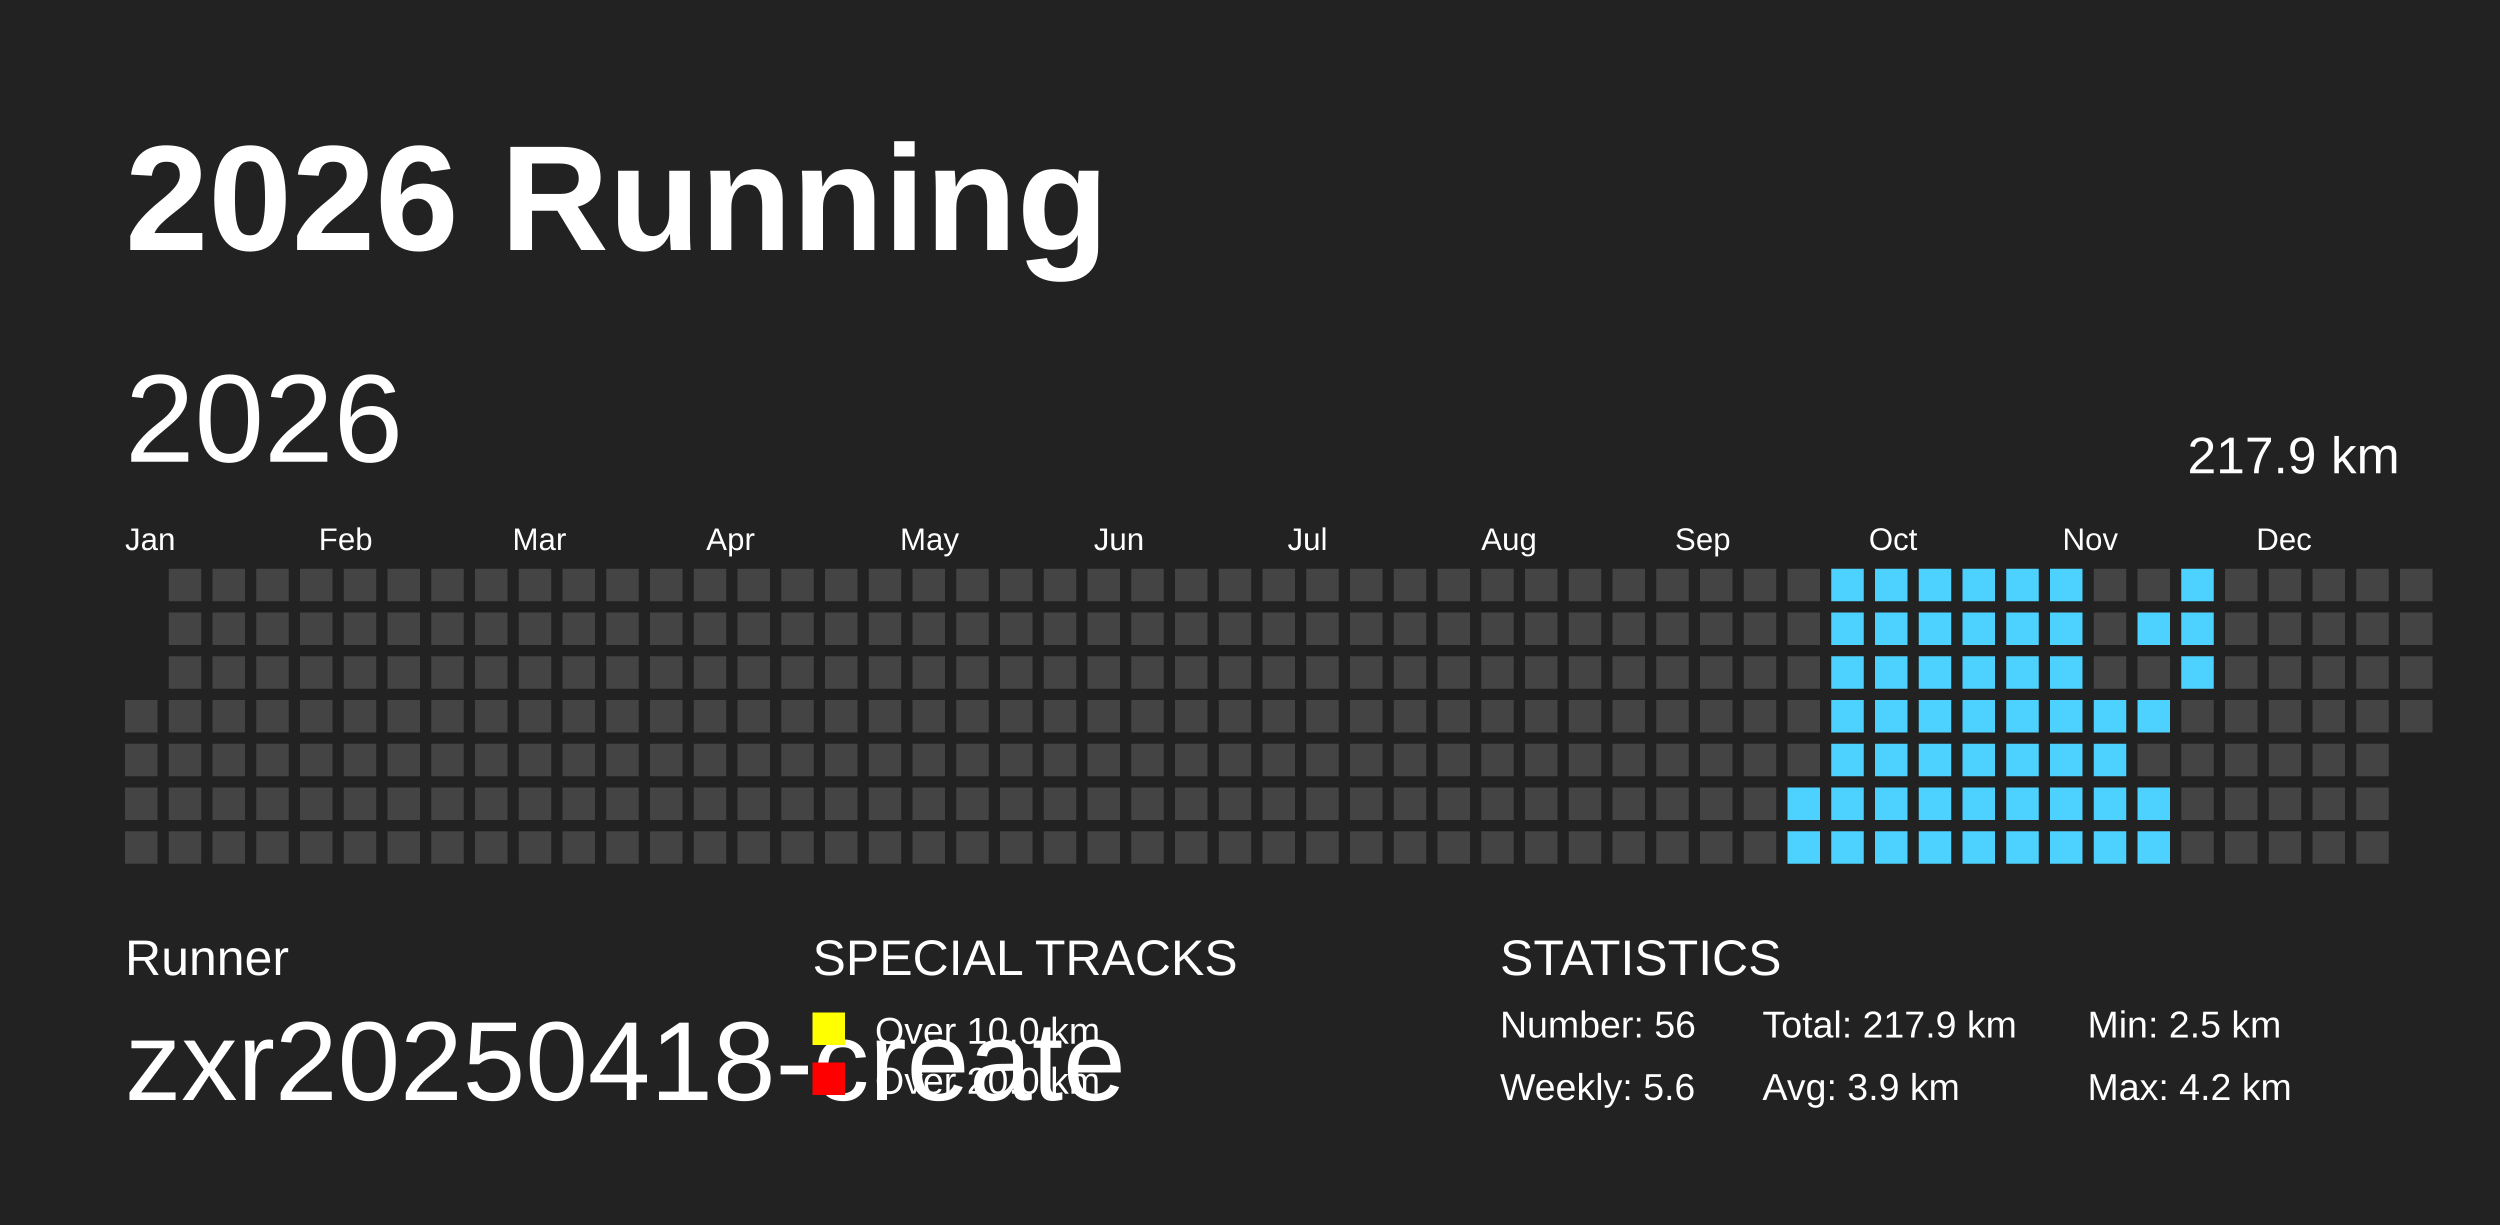
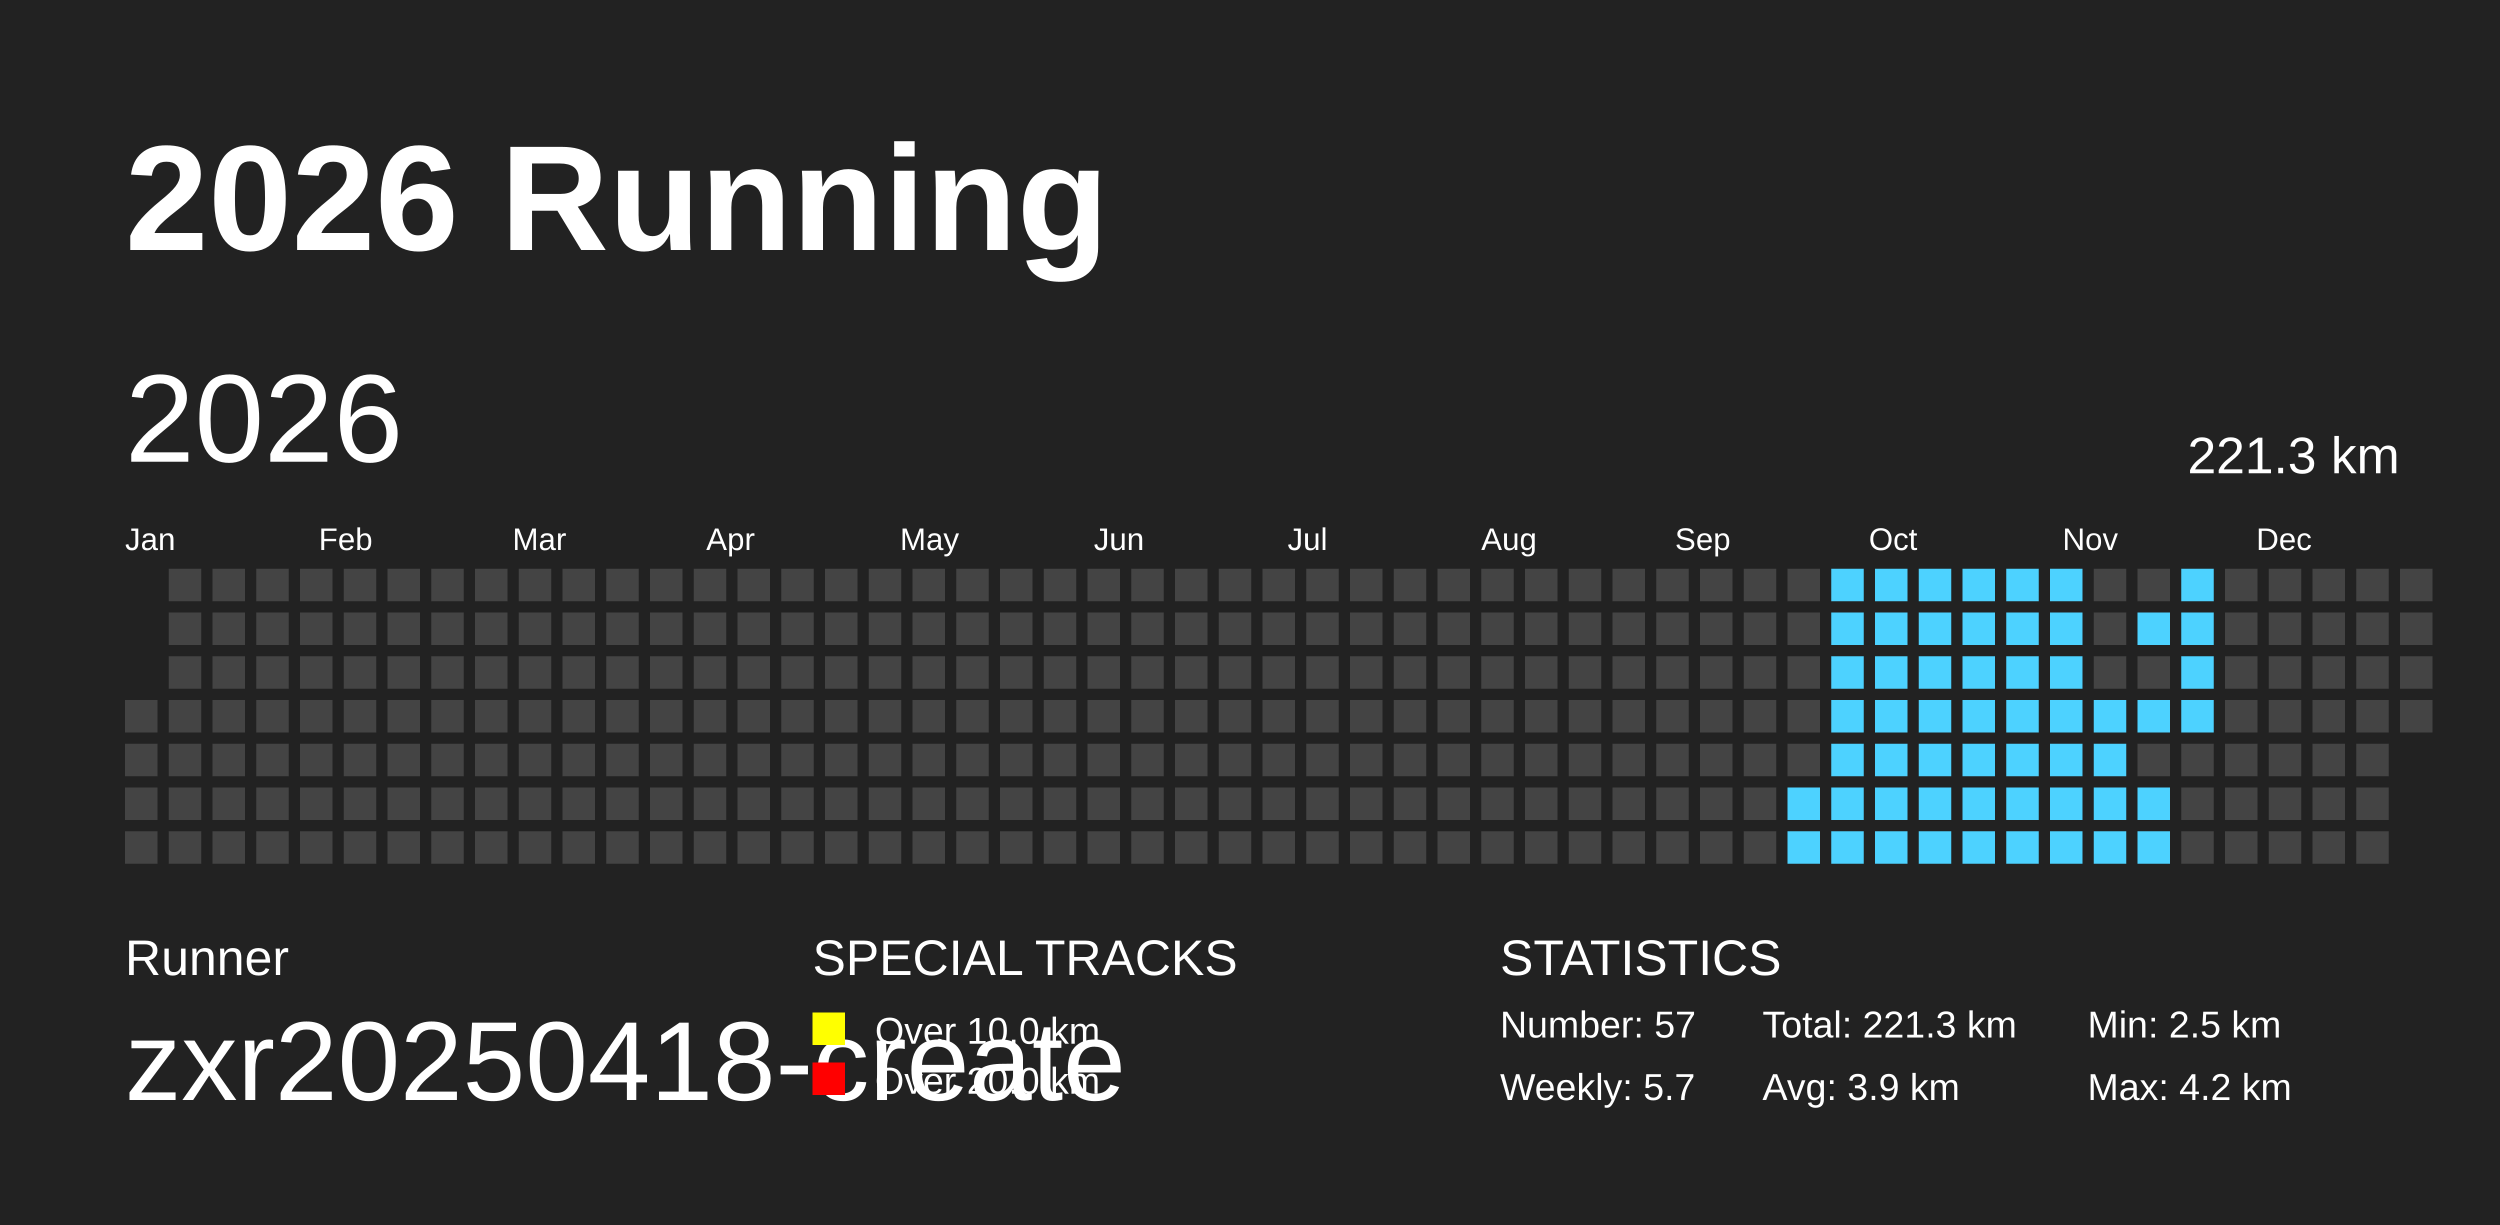
<svg xmlns="http://www.w3.org/2000/svg" baseProfile="full" height="98mm" version="1.1" viewBox="0,0,200,98" width="200mm">
  <defs>
    <pattern height="2" id="indoor-stripe" patternUnits="userSpaceOnUse" width="2">
      <line stroke="white" stroke-opacity="0.45" stroke-width="0.5" x1="0" x2="2" y1="2" y2="0" />
    </pattern>
  </defs>
  <rect fill="#222222" height="98" width="200" x="0" y="0" />
  <text fill="#FFFFFF" style="font-size:12px; font-family:Arial; font-weight:bold;" x="10" y="20">2026 Running</text>
  <text fill="#FFFFFF" style="font-size:4px; font-family:Arial" x="10" y="78">Runner</text>
  <text fill="#FFFFFF" style="font-size:9px; font-family:Arial" x="10" y="88">zxr20250418-create</text>
  <text fill="#FFFFFF" style="font-size:4px; font-family:Arial" x="65" y="78">SPECIAL TRACKS</text>
  <rect fill="yellow" height="2.6" width="2.6" x="65" y="81" />
  <text fill="#FFFFFF" style="font-size:3px; font-family:Arial" x="70" y="83.5">Over 10.0 km</text>
  <rect fill="red" height="2.6" width="2.6" x="65" y="85" />
  <text fill="#FFFFFF" style="font-size:3px; font-family:Arial" x="70" y="87.5">Over 20.0 km</text>
  <text fill="#FFFFFF" style="font-size:4px; font-family:Arial" x="120" y="78">STATISTICS</text>
-   <text fill="#FFFFFF" style="font-size:3px; font-family:Arial" x="120" y="83">Number: 56</text>
-   <text fill="#FFFFFF" style="font-size:3px; font-family:Arial" x="120" y="88">Weekly: 5.6</text>
-   <text fill="#FFFFFF" style="font-size:3px; font-family:Arial" x="141" y="83">Total: 217.9 km</text>
+   <text fill="#FFFFFF" style="font-size:3px; font-family:Arial" x="120" y="83">Number: 57</text>
+   <text fill="#FFFFFF" style="font-size:3px; font-family:Arial" x="120" y="88">Weekly: 5.7</text>
+   <text fill="#FFFFFF" style="font-size:3px; font-family:Arial" x="141" y="83">Total: 221.3 km</text>
  <text fill="#FFFFFF" style="font-size:3px; font-family:Arial" x="141" y="88">Avg: 3.9 km</text>
  <text fill="#FFFFFF" style="font-size:3px; font-family:Arial" x="167" y="83">Min: 2.5 km</text>
  <text fill="#FFFFFF" style="font-size:3px; font-family:Arial" x="167" y="88">Max: 4.2 km</text>
  <text dominant-baseline="hanging" fill="#FFFFFF" style="font-size:10.0px; font-family:Arial;" x="10" y="30">2026</text>
-   <text dominant-baseline="hanging" fill="#FFFFFF" style="font-size:4.125px; font-family:Arial;" x="175" y="35">217.9 km</text>
+   <text dominant-baseline="hanging" fill="#FFFFFF" style="font-size:4.125px; font-family:Arial;" x="175" y="35">221.3 km</text>
  <text fill="#FFFFFF" style="font-size:2.5px; font-family:Arial" x="10.0" y="44">Jan</text>
  <text fill="#FFFFFF" style="font-size:2.5px; font-family:Arial" x="25.5" y="44">Feb</text>
  <text fill="#FFFFFF" style="font-size:2.5px; font-family:Arial" x="41.0" y="44">Mar</text>
  <text fill="#FFFFFF" style="font-size:2.5px; font-family:Arial" x="56.5" y="44">Apr</text>
  <text fill="#FFFFFF" style="font-size:2.5px; font-family:Arial" x="72.0" y="44">May</text>
  <text fill="#FFFFFF" style="font-size:2.5px; font-family:Arial" x="87.5" y="44">Jun</text>
  <text fill="#FFFFFF" style="font-size:2.5px; font-family:Arial" x="103.0" y="44">Jul</text>
  <text fill="#FFFFFF" style="font-size:2.5px; font-family:Arial" x="118.5" y="44">Aug</text>
  <text fill="#FFFFFF" style="font-size:2.5px; font-family:Arial" x="134.0" y="44">Sep</text>
  <text fill="#FFFFFF" style="font-size:2.5px; font-family:Arial" x="149.5" y="44">Oct</text>
  <text fill="#FFFFFF" style="font-size:2.5px; font-family:Arial" x="165.0" y="44">Nov</text>
  <text fill="#FFFFFF" style="font-size:2.5px; font-family:Arial" x="180.5" y="44">Dec</text>
  <rect fill="#444444" height="2.6" width="2.6" x="10.0" y="56.0" />
  <rect fill="#444444" height="2.6" width="2.6" x="10.0" y="59.5" />
  <rect fill="#444444" height="2.6" width="2.6" x="10.0" y="63.0" />
  <rect fill="#444444" height="2.6" width="2.6" x="10.0" y="66.5" />
  <rect fill="#444444" height="2.6" width="2.6" x="13.5" y="45.5" />
  <rect fill="#444444" height="2.6" width="2.6" x="13.5" y="49.0" />
  <rect fill="#444444" height="2.6" width="2.6" x="13.5" y="52.5" />
  <rect fill="#444444" height="2.6" width="2.6" x="13.5" y="56.0" />
  <rect fill="#444444" height="2.6" width="2.6" x="13.5" y="59.5" />
  <rect fill="#444444" height="2.6" width="2.6" x="13.5" y="63.0" />
  <rect fill="#444444" height="2.6" width="2.6" x="13.5" y="66.5" />
  <rect fill="#444444" height="2.6" width="2.6" x="17.0" y="45.5" />
  <rect fill="#444444" height="2.6" width="2.6" x="17.0" y="49.0" />
  <rect fill="#444444" height="2.6" width="2.6" x="17.0" y="52.5" />
  <rect fill="#444444" height="2.6" width="2.6" x="17.0" y="56.0" />
  <rect fill="#444444" height="2.6" width="2.6" x="17.0" y="59.5" />
  <rect fill="#444444" height="2.6" width="2.6" x="17.0" y="63.0" />
  <rect fill="#444444" height="2.6" width="2.6" x="17.0" y="66.5" />
  <rect fill="#444444" height="2.6" width="2.6" x="20.5" y="45.5" />
  <rect fill="#444444" height="2.6" width="2.6" x="20.5" y="49.0" />
  <rect fill="#444444" height="2.6" width="2.6" x="20.5" y="52.5" />
  <rect fill="#444444" height="2.6" width="2.6" x="20.5" y="56.0" />
  <rect fill="#444444" height="2.6" width="2.6" x="20.5" y="59.5" />
  <rect fill="#444444" height="2.6" width="2.6" x="20.5" y="63.0" />
  <rect fill="#444444" height="2.6" width="2.6" x="20.5" y="66.5" />
  <rect fill="#444444" height="2.6" width="2.6" x="24.0" y="45.5" />
  <rect fill="#444444" height="2.6" width="2.6" x="24.0" y="49.0" />
  <rect fill="#444444" height="2.6" width="2.6" x="24.0" y="52.5" />
  <rect fill="#444444" height="2.6" width="2.6" x="24.0" y="56.0" />
  <rect fill="#444444" height="2.6" width="2.6" x="24.0" y="59.5" />
  <rect fill="#444444" height="2.6" width="2.6" x="24.0" y="63.0" />
  <rect fill="#444444" height="2.6" width="2.6" x="24.0" y="66.5" />
  <rect fill="#444444" height="2.6" width="2.6" x="27.5" y="45.5" />
  <rect fill="#444444" height="2.6" width="2.6" x="27.5" y="49.0" />
  <rect fill="#444444" height="2.6" width="2.6" x="27.5" y="52.5" />
  <rect fill="#444444" height="2.6" width="2.6" x="27.5" y="56.0" />
  <rect fill="#444444" height="2.6" width="2.6" x="27.5" y="59.5" />
  <rect fill="#444444" height="2.6" width="2.6" x="27.5" y="63.0" />
  <rect fill="#444444" height="2.6" width="2.6" x="27.5" y="66.5" />
  <rect fill="#444444" height="2.6" width="2.6" x="31.0" y="45.5" />
  <rect fill="#444444" height="2.6" width="2.6" x="31.0" y="49.0" />
  <rect fill="#444444" height="2.6" width="2.6" x="31.0" y="52.5" />
  <rect fill="#444444" height="2.6" width="2.6" x="31.0" y="56.0" />
  <rect fill="#444444" height="2.6" width="2.6" x="31.0" y="59.5" />
  <rect fill="#444444" height="2.6" width="2.6" x="31.0" y="63.0" />
  <rect fill="#444444" height="2.6" width="2.6" x="31.0" y="66.5" />
  <rect fill="#444444" height="2.6" width="2.6" x="34.5" y="45.5" />
  <rect fill="#444444" height="2.6" width="2.6" x="34.5" y="49.0" />
  <rect fill="#444444" height="2.6" width="2.6" x="34.5" y="52.5" />
  <rect fill="#444444" height="2.6" width="2.6" x="34.5" y="56.0" />
  <rect fill="#444444" height="2.6" width="2.6" x="34.5" y="59.5" />
  <rect fill="#444444" height="2.6" width="2.6" x="34.5" y="63.0" />
  <rect fill="#444444" height="2.6" width="2.6" x="34.5" y="66.5" />
  <rect fill="#444444" height="2.6" width="2.6" x="38.0" y="45.5" />
  <rect fill="#444444" height="2.6" width="2.6" x="38.0" y="49.0" />
  <rect fill="#444444" height="2.6" width="2.6" x="38.0" y="52.5" />
  <rect fill="#444444" height="2.6" width="2.6" x="38.0" y="56.0" />
  <rect fill="#444444" height="2.6" width="2.6" x="38.0" y="59.5" />
  <rect fill="#444444" height="2.6" width="2.6" x="38.0" y="63.0" />
  <rect fill="#444444" height="2.6" width="2.6" x="38.0" y="66.5" />
  <rect fill="#444444" height="2.6" width="2.6" x="41.5" y="45.5" />
  <rect fill="#444444" height="2.6" width="2.6" x="41.5" y="49.0" />
  <rect fill="#444444" height="2.6" width="2.6" x="41.5" y="52.5" />
  <rect fill="#444444" height="2.6" width="2.6" x="41.5" y="56.0" />
  <rect fill="#444444" height="2.6" width="2.6" x="41.5" y="59.5" />
  <rect fill="#444444" height="2.6" width="2.6" x="41.5" y="63.0" />
  <rect fill="#444444" height="2.6" width="2.6" x="41.5" y="66.5" />
  <rect fill="#444444" height="2.6" width="2.6" x="45.0" y="45.5" />
  <rect fill="#444444" height="2.6" width="2.6" x="45.0" y="49.0" />
  <rect fill="#444444" height="2.6" width="2.6" x="45.0" y="52.5" />
  <rect fill="#444444" height="2.6" width="2.6" x="45.0" y="56.0" />
  <rect fill="#444444" height="2.6" width="2.6" x="45.0" y="59.5" />
  <rect fill="#444444" height="2.6" width="2.6" x="45.0" y="63.0" />
  <rect fill="#444444" height="2.6" width="2.6" x="45.0" y="66.5" />
  <rect fill="#444444" height="2.6" width="2.6" x="48.5" y="45.5" />
  <rect fill="#444444" height="2.6" width="2.6" x="48.5" y="49.0" />
  <rect fill="#444444" height="2.6" width="2.6" x="48.5" y="52.5" />
  <rect fill="#444444" height="2.6" width="2.6" x="48.5" y="56.0" />
  <rect fill="#444444" height="2.6" width="2.6" x="48.5" y="59.5" />
  <rect fill="#444444" height="2.6" width="2.6" x="48.5" y="63.0" />
  <rect fill="#444444" height="2.6" width="2.6" x="48.5" y="66.5" />
  <rect fill="#444444" height="2.6" width="2.6" x="52.0" y="45.5" />
  <rect fill="#444444" height="2.6" width="2.6" x="52.0" y="49.0" />
  <rect fill="#444444" height="2.6" width="2.6" x="52.0" y="52.5" />
  <rect fill="#444444" height="2.6" width="2.6" x="52.0" y="56.0" />
  <rect fill="#444444" height="2.6" width="2.6" x="52.0" y="59.5" />
  <rect fill="#444444" height="2.6" width="2.6" x="52.0" y="63.0" />
  <rect fill="#444444" height="2.6" width="2.6" x="52.0" y="66.5" />
  <rect fill="#444444" height="2.6" width="2.6" x="55.5" y="45.5" />
  <rect fill="#444444" height="2.6" width="2.6" x="55.5" y="49.0" />
  <rect fill="#444444" height="2.6" width="2.6" x="55.5" y="52.5" />
  <rect fill="#444444" height="2.6" width="2.6" x="55.5" y="56.0" />
  <rect fill="#444444" height="2.6" width="2.6" x="55.5" y="59.5" />
  <rect fill="#444444" height="2.6" width="2.6" x="55.5" y="63.0" />
  <rect fill="#444444" height="2.6" width="2.6" x="55.5" y="66.5" />
  <rect fill="#444444" height="2.6" width="2.6" x="59.0" y="45.5" />
  <rect fill="#444444" height="2.6" width="2.6" x="59.0" y="49.0" />
  <rect fill="#444444" height="2.6" width="2.6" x="59.0" y="52.5" />
  <rect fill="#444444" height="2.6" width="2.6" x="59.0" y="56.0" />
  <rect fill="#444444" height="2.6" width="2.6" x="59.0" y="59.5" />
  <rect fill="#444444" height="2.6" width="2.6" x="59.0" y="63.0" />
  <rect fill="#444444" height="2.6" width="2.6" x="59.0" y="66.5" />
  <rect fill="#444444" height="2.6" width="2.6" x="62.5" y="45.5" />
  <rect fill="#444444" height="2.6" width="2.6" x="62.5" y="49.0" />
  <rect fill="#444444" height="2.6" width="2.6" x="62.5" y="52.5" />
  <rect fill="#444444" height="2.6" width="2.6" x="62.5" y="56.0" />
  <rect fill="#444444" height="2.6" width="2.6" x="62.5" y="59.5" />
  <rect fill="#444444" height="2.6" width="2.6" x="62.5" y="63.0" />
  <rect fill="#444444" height="2.6" width="2.6" x="62.5" y="66.5" />
  <rect fill="#444444" height="2.6" width="2.6" x="66.0" y="45.5" />
  <rect fill="#444444" height="2.6" width="2.6" x="66.0" y="49.0" />
  <rect fill="#444444" height="2.6" width="2.6" x="66.0" y="52.5" />
  <rect fill="#444444" height="2.6" width="2.6" x="66.0" y="56.0" />
  <rect fill="#444444" height="2.6" width="2.6" x="66.0" y="59.5" />
  <rect fill="#444444" height="2.6" width="2.6" x="66.0" y="63.0" />
  <rect fill="#444444" height="2.6" width="2.6" x="66.0" y="66.5" />
  <rect fill="#444444" height="2.6" width="2.6" x="69.5" y="45.5" />
  <rect fill="#444444" height="2.6" width="2.6" x="69.5" y="49.0" />
  <rect fill="#444444" height="2.6" width="2.6" x="69.5" y="52.5" />
  <rect fill="#444444" height="2.6" width="2.6" x="69.5" y="56.0" />
  <rect fill="#444444" height="2.6" width="2.6" x="69.5" y="59.5" />
  <rect fill="#444444" height="2.6" width="2.6" x="69.5" y="63.0" />
  <rect fill="#444444" height="2.6" width="2.6" x="69.5" y="66.5" />
  <rect fill="#444444" height="2.6" width="2.6" x="73.0" y="45.5" />
  <rect fill="#444444" height="2.6" width="2.6" x="73.0" y="49.0" />
  <rect fill="#444444" height="2.6" width="2.6" x="73.0" y="52.5" />
  <rect fill="#444444" height="2.6" width="2.6" x="73.0" y="56.0" />
  <rect fill="#444444" height="2.6" width="2.6" x="73.0" y="59.5" />
  <rect fill="#444444" height="2.6" width="2.6" x="73.0" y="63.0" />
  <rect fill="#444444" height="2.6" width="2.6" x="73.0" y="66.5" />
  <rect fill="#444444" height="2.6" width="2.6" x="76.5" y="45.5" />
  <rect fill="#444444" height="2.6" width="2.6" x="76.5" y="49.0" />
  <rect fill="#444444" height="2.6" width="2.6" x="76.5" y="52.5" />
  <rect fill="#444444" height="2.6" width="2.6" x="76.5" y="56.0" />
  <rect fill="#444444" height="2.6" width="2.6" x="76.5" y="59.5" />
  <rect fill="#444444" height="2.6" width="2.6" x="76.5" y="63.0" />
  <rect fill="#444444" height="2.6" width="2.6" x="76.5" y="66.5" />
  <rect fill="#444444" height="2.6" width="2.6" x="80.0" y="45.5" />
  <rect fill="#444444" height="2.6" width="2.6" x="80.0" y="49.0" />
  <rect fill="#444444" height="2.6" width="2.6" x="80.0" y="52.5" />
  <rect fill="#444444" height="2.6" width="2.6" x="80.0" y="56.0" />
  <rect fill="#444444" height="2.6" width="2.6" x="80.0" y="59.5" />
  <rect fill="#444444" height="2.6" width="2.6" x="80.0" y="63.0" />
  <rect fill="#444444" height="2.6" width="2.6" x="80.0" y="66.5" />
  <rect fill="#444444" height="2.6" width="2.6" x="83.5" y="45.5" />
  <rect fill="#444444" height="2.6" width="2.6" x="83.5" y="49.0" />
  <rect fill="#444444" height="2.6" width="2.6" x="83.5" y="52.5" />
  <rect fill="#444444" height="2.6" width="2.6" x="83.5" y="56.0" />
  <rect fill="#444444" height="2.6" width="2.6" x="83.5" y="59.5" />
  <rect fill="#444444" height="2.6" width="2.6" x="83.5" y="63.0" />
  <rect fill="#444444" height="2.6" width="2.6" x="83.5" y="66.5" />
  <rect fill="#444444" height="2.6" width="2.6" x="87.0" y="45.5" />
  <rect fill="#444444" height="2.6" width="2.6" x="87.0" y="49.0" />
  <rect fill="#444444" height="2.6" width="2.6" x="87.0" y="52.5" />
  <rect fill="#444444" height="2.6" width="2.6" x="87.0" y="56.0" />
  <rect fill="#444444" height="2.6" width="2.6" x="87.0" y="59.5" />
  <rect fill="#444444" height="2.6" width="2.6" x="87.0" y="63.0" />
  <rect fill="#444444" height="2.6" width="2.6" x="87.0" y="66.5" />
  <rect fill="#444444" height="2.6" width="2.6" x="90.5" y="45.5" />
  <rect fill="#444444" height="2.6" width="2.6" x="90.5" y="49.0" />
  <rect fill="#444444" height="2.6" width="2.6" x="90.5" y="52.5" />
  <rect fill="#444444" height="2.6" width="2.6" x="90.5" y="56.0" />
  <rect fill="#444444" height="2.6" width="2.6" x="90.5" y="59.5" />
  <rect fill="#444444" height="2.6" width="2.6" x="90.5" y="63.0" />
  <rect fill="#444444" height="2.6" width="2.6" x="90.5" y="66.5" />
  <rect fill="#444444" height="2.6" width="2.6" x="94.0" y="45.5" />
  <rect fill="#444444" height="2.6" width="2.6" x="94.0" y="49.0" />
  <rect fill="#444444" height="2.6" width="2.6" x="94.0" y="52.5" />
  <rect fill="#444444" height="2.6" width="2.6" x="94.0" y="56.0" />
  <rect fill="#444444" height="2.6" width="2.6" x="94.0" y="59.5" />
  <rect fill="#444444" height="2.6" width="2.6" x="94.0" y="63.0" />
  <rect fill="#444444" height="2.6" width="2.6" x="94.0" y="66.5" />
  <rect fill="#444444" height="2.6" width="2.6" x="97.5" y="45.5" />
  <rect fill="#444444" height="2.6" width="2.6" x="97.5" y="49.0" />
  <rect fill="#444444" height="2.6" width="2.6" x="97.5" y="52.5" />
  <rect fill="#444444" height="2.6" width="2.6" x="97.5" y="56.0" />
  <rect fill="#444444" height="2.6" width="2.6" x="97.5" y="59.5" />
  <rect fill="#444444" height="2.6" width="2.6" x="97.5" y="63.0" />
  <rect fill="#444444" height="2.6" width="2.6" x="97.5" y="66.5" />
  <rect fill="#444444" height="2.6" width="2.6" x="101.0" y="45.5" />
  <rect fill="#444444" height="2.6" width="2.6" x="101.0" y="49.0" />
  <rect fill="#444444" height="2.6" width="2.6" x="101.0" y="52.5" />
  <rect fill="#444444" height="2.6" width="2.6" x="101.0" y="56.0" />
  <rect fill="#444444" height="2.6" width="2.6" x="101.0" y="59.5" />
  <rect fill="#444444" height="2.6" width="2.6" x="101.0" y="63.0" />
  <rect fill="#444444" height="2.6" width="2.6" x="101.0" y="66.5" />
  <rect fill="#444444" height="2.6" width="2.6" x="104.5" y="45.5" />
  <rect fill="#444444" height="2.6" width="2.6" x="104.5" y="49.0" />
  <rect fill="#444444" height="2.6" width="2.6" x="104.5" y="52.5" />
  <rect fill="#444444" height="2.6" width="2.6" x="104.5" y="56.0" />
  <rect fill="#444444" height="2.6" width="2.6" x="104.5" y="59.5" />
  <rect fill="#444444" height="2.6" width="2.6" x="104.5" y="63.0" />
  <rect fill="#444444" height="2.6" width="2.6" x="104.5" y="66.5" />
  <rect fill="#444444" height="2.6" width="2.6" x="108.0" y="45.5" />
  <rect fill="#444444" height="2.6" width="2.6" x="108.0" y="49.0" />
  <rect fill="#444444" height="2.6" width="2.6" x="108.0" y="52.5" />
  <rect fill="#444444" height="2.6" width="2.6" x="108.0" y="56.0" />
  <rect fill="#444444" height="2.6" width="2.6" x="108.0" y="59.5" />
  <rect fill="#444444" height="2.6" width="2.6" x="108.0" y="63.0" />
  <rect fill="#444444" height="2.6" width="2.6" x="108.0" y="66.5" />
  <rect fill="#444444" height="2.6" width="2.6" x="111.5" y="45.5" />
  <rect fill="#444444" height="2.6" width="2.6" x="111.5" y="49.0" />
  <rect fill="#444444" height="2.6" width="2.6" x="111.5" y="52.5" />
  <rect fill="#444444" height="2.6" width="2.6" x="111.5" y="56.0" />
  <rect fill="#444444" height="2.6" width="2.6" x="111.5" y="59.5" />
  <rect fill="#444444" height="2.6" width="2.6" x="111.5" y="63.0" />
  <rect fill="#444444" height="2.6" width="2.6" x="111.5" y="66.5" />
  <rect fill="#444444" height="2.6" width="2.6" x="115.0" y="45.5" />
  <rect fill="#444444" height="2.6" width="2.6" x="115.0" y="49.0" />
  <rect fill="#444444" height="2.6" width="2.6" x="115.0" y="52.5" />
  <rect fill="#444444" height="2.6" width="2.6" x="115.0" y="56.0" />
  <rect fill="#444444" height="2.6" width="2.6" x="115.0" y="59.5" />
  <rect fill="#444444" height="2.6" width="2.6" x="115.0" y="63.0" />
  <rect fill="#444444" height="2.6" width="2.6" x="115.0" y="66.5" />
  <rect fill="#444444" height="2.6" width="2.6" x="118.5" y="45.5" />
  <rect fill="#444444" height="2.6" width="2.6" x="118.5" y="49.0" />
  <rect fill="#444444" height="2.6" width="2.6" x="118.5" y="52.5" />
  <rect fill="#444444" height="2.6" width="2.6" x="118.5" y="56.0" />
  <rect fill="#444444" height="2.6" width="2.6" x="118.5" y="59.5" />
  <rect fill="#444444" height="2.6" width="2.6" x="118.5" y="63.0" />
  <rect fill="#444444" height="2.6" width="2.6" x="118.5" y="66.5" />
  <rect fill="#444444" height="2.6" width="2.6" x="122.0" y="45.5" />
  <rect fill="#444444" height="2.6" width="2.6" x="122.0" y="49.0" />
  <rect fill="#444444" height="2.6" width="2.6" x="122.0" y="52.5" />
  <rect fill="#444444" height="2.6" width="2.6" x="122.0" y="56.0" />
  <rect fill="#444444" height="2.6" width="2.6" x="122.0" y="59.5" />
  <rect fill="#444444" height="2.6" width="2.6" x="122.0" y="63.0" />
  <rect fill="#444444" height="2.6" width="2.6" x="122.0" y="66.5" />
  <rect fill="#444444" height="2.6" width="2.6" x="125.5" y="45.5" />
  <rect fill="#444444" height="2.6" width="2.6" x="125.5" y="49.0" />
  <rect fill="#444444" height="2.6" width="2.6" x="125.5" y="52.5" />
  <rect fill="#444444" height="2.6" width="2.6" x="125.5" y="56.0" />
  <rect fill="#444444" height="2.6" width="2.6" x="125.5" y="59.5" />
  <rect fill="#444444" height="2.6" width="2.6" x="125.5" y="63.0" />
  <rect fill="#444444" height="2.6" width="2.6" x="125.5" y="66.5" />
  <rect fill="#444444" height="2.6" width="2.6" x="129.0" y="45.5" />
  <rect fill="#444444" height="2.6" width="2.6" x="129.0" y="49.0" />
  <rect fill="#444444" height="2.6" width="2.6" x="129.0" y="52.5" />
  <rect fill="#444444" height="2.6" width="2.6" x="129.0" y="56.0" />
  <rect fill="#444444" height="2.6" width="2.6" x="129.0" y="59.5" />
  <rect fill="#444444" height="2.6" width="2.6" x="129.0" y="63.0" />
  <rect fill="#444444" height="2.6" width="2.6" x="129.0" y="66.5" />
  <rect fill="#444444" height="2.6" width="2.6" x="132.5" y="45.5" />
  <rect fill="#444444" height="2.6" width="2.6" x="132.5" y="49.0" />
  <rect fill="#444444" height="2.6" width="2.6" x="132.5" y="52.5" />
  <rect fill="#444444" height="2.6" width="2.6" x="132.5" y="56.0" />
  <rect fill="#444444" height="2.6" width="2.6" x="132.5" y="59.5" />
  <rect fill="#444444" height="2.6" width="2.6" x="132.5" y="63.0" />
  <rect fill="#444444" height="2.6" width="2.6" x="132.5" y="66.5" />
  <rect fill="#444444" height="2.6" width="2.6" x="136.0" y="45.5" />
  <rect fill="#444444" height="2.6" width="2.6" x="136.0" y="49.0" />
  <rect fill="#444444" height="2.6" width="2.6" x="136.0" y="52.5" />
  <rect fill="#444444" height="2.6" width="2.6" x="136.0" y="56.0" />
  <rect fill="#444444" height="2.6" width="2.6" x="136.0" y="59.5" />
  <rect fill="#444444" height="2.6" width="2.6" x="136.0" y="63.0" />
  <rect fill="#444444" height="2.6" width="2.6" x="136.0" y="66.5" />
  <rect fill="#444444" height="2.6" width="2.6" x="139.5" y="45.5" />
  <rect fill="#444444" height="2.6" width="2.6" x="139.5" y="49.0" />
  <rect fill="#444444" height="2.6" width="2.6" x="139.5" y="52.5" />
  <rect fill="#444444" height="2.6" width="2.6" x="139.5" y="56.0" />
  <rect fill="#444444" height="2.6" width="2.6" x="139.5" y="59.5" />
  <rect fill="#444444" height="2.6" width="2.6" x="139.5" y="63.0" />
  <rect fill="#444444" height="2.6" width="2.6" x="139.5" y="66.5" />
  <rect fill="#444444" height="2.6" width="2.6" x="143.0" y="45.5" />
  <rect fill="#444444" height="2.6" width="2.6" x="143.0" y="49.0" />
  <rect fill="#444444" height="2.6" width="2.6" x="143.0" y="52.5" />
  <rect fill="#444444" height="2.6" width="2.6" x="143.0" y="56.0" />
  <rect fill="#444444" height="2.6" width="2.6" x="143.0" y="59.5" />
  <rect fill="#4DD2FF" height="2.6" width="2.6" x="143.0" y="63.0" />
  <rect fill="#4DD2FF" height="2.6" width="2.6" x="143.0" y="66.5" />
  <rect fill="#4DD2FF" height="2.6" width="2.6" x="146.5" y="45.5" />
  <rect fill="#4DD2FF" height="2.6" width="2.6" x="146.5" y="49.0" />
  <rect fill="#4DD2FF" height="2.6" width="2.6" x="146.5" y="52.5" />
  <rect fill="#4DD2FF" height="2.6" width="2.6" x="146.5" y="56.0" />
  <rect fill="#4DD2FF" height="2.6" width="2.6" x="146.5" y="59.5" />
  <rect fill="#4DD2FF" height="2.6" width="2.6" x="146.5" y="63.0" />
  <rect fill="#4DD2FF" height="2.6" width="2.6" x="146.5" y="66.5" />
  <rect fill="#4DD2FF" height="2.6" width="2.6" x="150.0" y="45.5" />
  <rect fill="#4DD2FF" height="2.6" width="2.6" x="150.0" y="49.0" />
  <rect fill="#4DD2FF" height="2.6" width="2.6" x="150.0" y="52.5" />
  <rect fill="#4DD2FF" height="2.6" width="2.6" x="150.0" y="56.0" />
  <rect fill="#4DD2FF" height="2.6" width="2.6" x="150.0" y="59.5" />
  <rect fill="#4DD2FF" height="2.6" width="2.6" x="150.0" y="63.0" />
  <rect fill="#4DD2FF" height="2.6" width="2.6" x="150.0" y="66.5" />
  <rect fill="#4DD2FF" height="2.6" width="2.6" x="153.5" y="45.5" />
  <rect fill="#4DD2FF" height="2.6" width="2.6" x="153.5" y="49.0" />
  <rect fill="#4DD2FF" height="2.6" width="2.6" x="153.5" y="52.5" />
  <rect fill="#4DD2FF" height="2.6" width="2.6" x="153.5" y="56.0" />
  <rect fill="#4DD2FF" height="2.6" width="2.6" x="153.5" y="59.5" />
  <rect fill="#4DD2FF" height="2.6" width="2.6" x="153.5" y="63.0" />
  <rect fill="#4DD2FF" height="2.6" width="2.6" x="153.5" y="66.5" />
  <rect fill="#4DD2FF" height="2.6" width="2.6" x="157.0" y="45.5" />
  <rect fill="#4DD2FF" height="2.6" width="2.6" x="157.0" y="49.0" />
  <rect fill="#4DD2FF" height="2.6" width="2.6" x="157.0" y="52.5" />
  <rect fill="#4DD2FF" height="2.6" width="2.6" x="157.0" y="56.0" />
  <rect fill="#4DD2FF" height="2.6" width="2.6" x="157.0" y="59.5" />
  <rect fill="#4DD2FF" height="2.6" width="2.6" x="157.0" y="63.0" />
  <rect fill="#4DD2FF" height="2.6" width="2.6" x="157.0" y="66.5" />
  <rect fill="#4DD2FF" height="2.6" width="2.6" x="160.5" y="45.5" />
  <rect fill="#4DD2FF" height="2.6" width="2.6" x="160.5" y="49.0" />
  <rect fill="#4DD2FF" height="2.6" width="2.6" x="160.5" y="52.5" />
  <rect fill="#4DD2FF" height="2.6" width="2.6" x="160.5" y="56.0" />
  <rect fill="#4DD2FF" height="2.6" width="2.6" x="160.5" y="59.5" />
  <rect fill="#4DD2FF" height="2.6" width="2.6" x="160.5" y="63.0" />
  <rect fill="#4DD2FF" height="2.6" width="2.6" x="160.5" y="66.5" />
  <rect fill="#4DD2FF" height="2.6" width="2.6" x="164.0" y="45.5" />
  <rect fill="#4DD2FF" height="2.6" width="2.6" x="164.0" y="49.0" />
  <rect fill="#4DD2FF" height="2.6" width="2.6" x="164.0" y="52.5" />
  <rect fill="#4DD2FF" height="2.6" width="2.6" x="164.0" y="56.0" />
  <rect fill="#4DD2FF" height="2.6" width="2.6" x="164.0" y="59.5" />
  <rect fill="#4DD2FF" height="2.6" width="2.6" x="164.0" y="63.0" />
  <rect fill="#4DD2FF" height="2.6" width="2.6" x="164.0" y="66.5" />
  <rect fill="#444444" height="2.6" width="2.6" x="167.5" y="45.5" />
  <rect fill="#444444" height="2.6" width="2.6" x="167.5" y="49.0" />
  <rect fill="#444444" height="2.6" width="2.6" x="167.5" y="52.5" />
  <rect fill="#4DD2FF" height="2.6" width="2.6" x="167.5" y="56.0" />
  <rect fill="#4DD2FF" height="2.6" width="2.6" x="167.5" y="59.5" />
  <rect fill="#4DD2FF" height="2.6" width="2.6" x="167.5" y="63.0" />
  <rect fill="#4DD2FF" height="2.6" width="2.6" x="167.5" y="66.5" />
  <rect fill="#444444" height="2.6" width="2.6" x="171.0" y="45.5" />
  <rect fill="#4DD2FF" height="2.6" width="2.6" x="171.0" y="49.0" />
  <rect fill="#444444" height="2.6" width="2.6" x="171.0" y="52.5" />
  <rect fill="#4DD2FF" height="2.6" width="2.6" x="171.0" y="56.0" />
  <rect fill="#444444" height="2.6" width="2.6" x="171.0" y="59.5" />
  <rect fill="#4DD2FF" height="2.6" width="2.6" x="171.0" y="63.0" />
  <rect fill="#4DD2FF" height="2.6" width="2.6" x="171.0" y="66.5" />
  <rect fill="#4DD2FF" height="2.6" width="2.6" x="174.5" y="45.5" />
  <rect fill="#4DD2FF" height="2.6" width="2.6" x="174.5" y="49.0" />
  <rect fill="#4DD2FF" height="2.6" width="2.6" x="174.5" y="52.5" />
-   <rect fill="#444444" height="2.6" width="2.6" x="174.5" y="56.0" />
+   <rect fill="#4DD2FF" height="2.6" width="2.6" x="174.5" y="56.0" />
  <rect fill="#444444" height="2.6" width="2.6" x="174.5" y="59.5" />
  <rect fill="#444444" height="2.6" width="2.6" x="174.5" y="63.0" />
  <rect fill="#444444" height="2.6" width="2.6" x="174.5" y="66.5" />
  <rect fill="#444444" height="2.6" width="2.6" x="178.0" y="45.5" />
  <rect fill="#444444" height="2.6" width="2.6" x="178.0" y="49.0" />
  <rect fill="#444444" height="2.6" width="2.6" x="178.0" y="52.5" />
  <rect fill="#444444" height="2.6" width="2.6" x="178.0" y="56.0" />
  <rect fill="#444444" height="2.6" width="2.6" x="178.0" y="59.5" />
  <rect fill="#444444" height="2.6" width="2.6" x="178.0" y="63.0" />
  <rect fill="#444444" height="2.6" width="2.6" x="178.0" y="66.5" />
  <rect fill="#444444" height="2.6" width="2.6" x="181.5" y="45.5" />
  <rect fill="#444444" height="2.6" width="2.6" x="181.5" y="49.0" />
  <rect fill="#444444" height="2.6" width="2.6" x="181.5" y="52.5" />
  <rect fill="#444444" height="2.6" width="2.6" x="181.5" y="56.0" />
  <rect fill="#444444" height="2.6" width="2.6" x="181.5" y="59.5" />
  <rect fill="#444444" height="2.6" width="2.6" x="181.5" y="63.0" />
  <rect fill="#444444" height="2.6" width="2.6" x="181.5" y="66.5" />
  <rect fill="#444444" height="2.6" width="2.6" x="185.0" y="45.5" />
  <rect fill="#444444" height="2.6" width="2.6" x="185.0" y="49.0" />
  <rect fill="#444444" height="2.6" width="2.6" x="185.0" y="52.5" />
  <rect fill="#444444" height="2.6" width="2.6" x="185.0" y="56.0" />
  <rect fill="#444444" height="2.6" width="2.6" x="185.0" y="59.5" />
  <rect fill="#444444" height="2.6" width="2.6" x="185.0" y="63.0" />
  <rect fill="#444444" height="2.6" width="2.6" x="185.0" y="66.5" />
  <rect fill="#444444" height="2.6" width="2.6" x="188.5" y="45.5" />
  <rect fill="#444444" height="2.6" width="2.6" x="188.5" y="49.0" />
  <rect fill="#444444" height="2.6" width="2.6" x="188.5" y="52.5" />
  <rect fill="#444444" height="2.6" width="2.6" x="188.5" y="56.0" />
  <rect fill="#444444" height="2.6" width="2.6" x="188.5" y="59.5" />
  <rect fill="#444444" height="2.6" width="2.6" x="188.5" y="63.0" />
  <rect fill="#444444" height="2.6" width="2.6" x="188.5" y="66.5" />
  <rect fill="#444444" height="2.6" width="2.6" x="192.0" y="45.5" />
  <rect fill="#444444" height="2.6" width="2.6" x="192.0" y="49.0" />
  <rect fill="#444444" height="2.6" width="2.6" x="192.0" y="52.5" />
  <rect fill="#444444" height="2.6" width="2.6" x="192.0" y="56.0" />
</svg>
